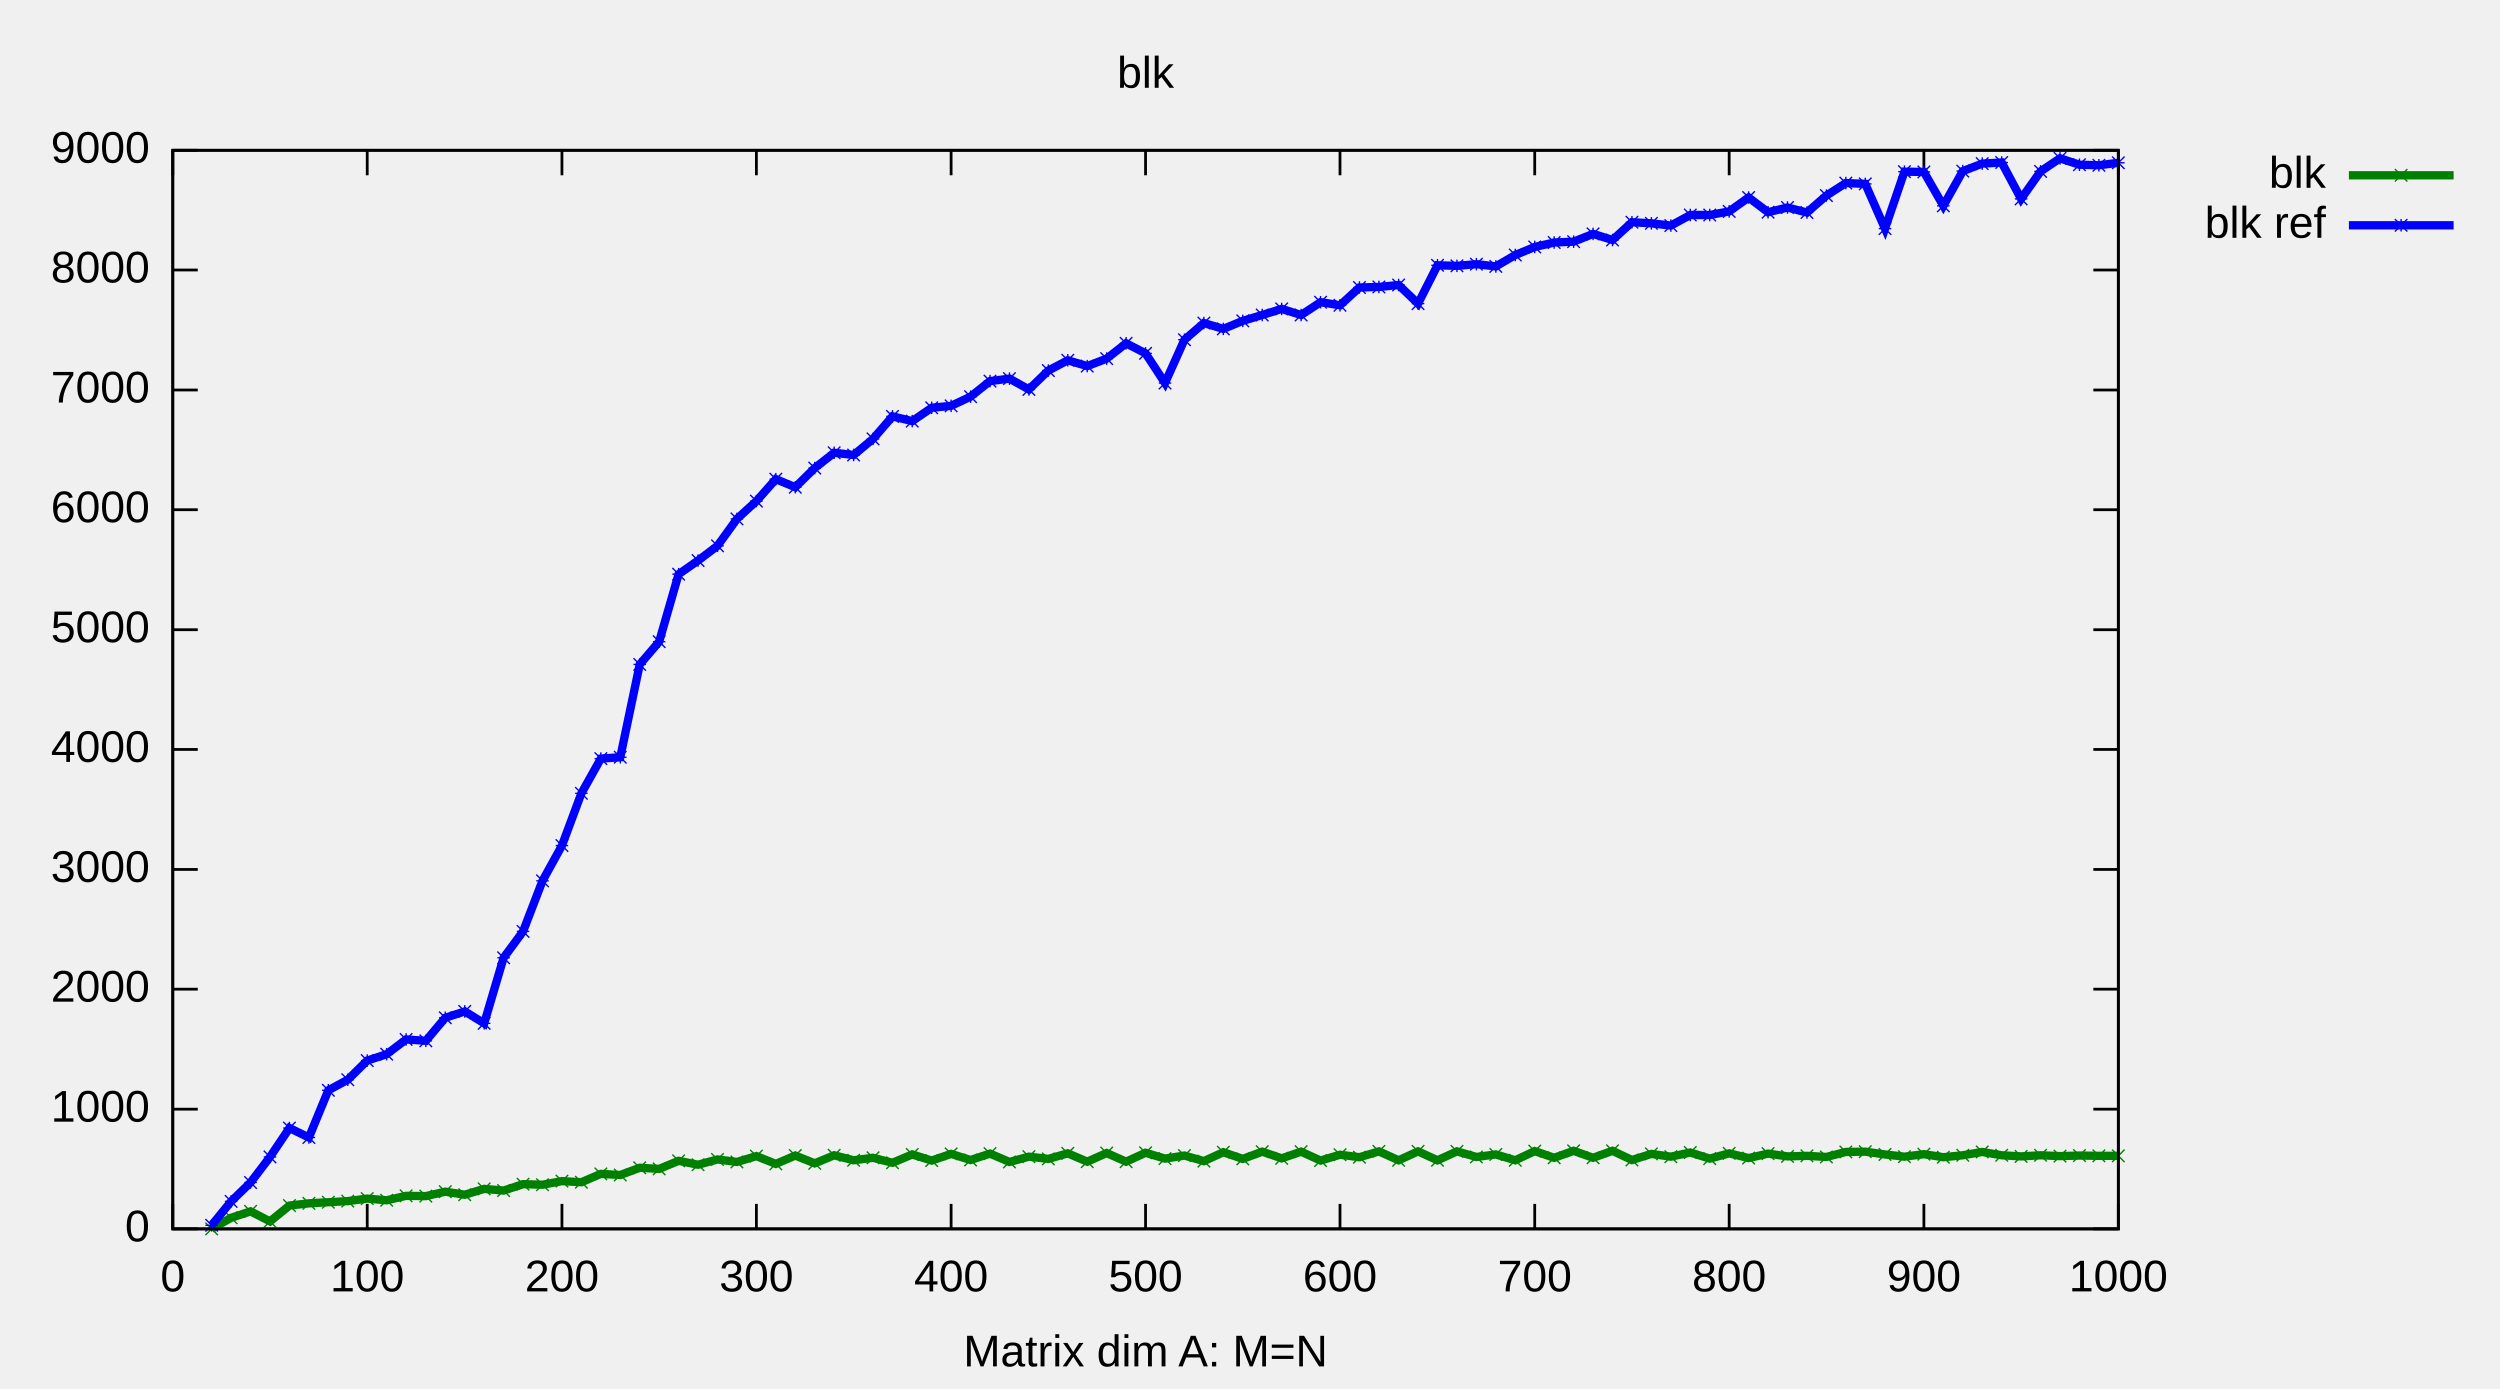
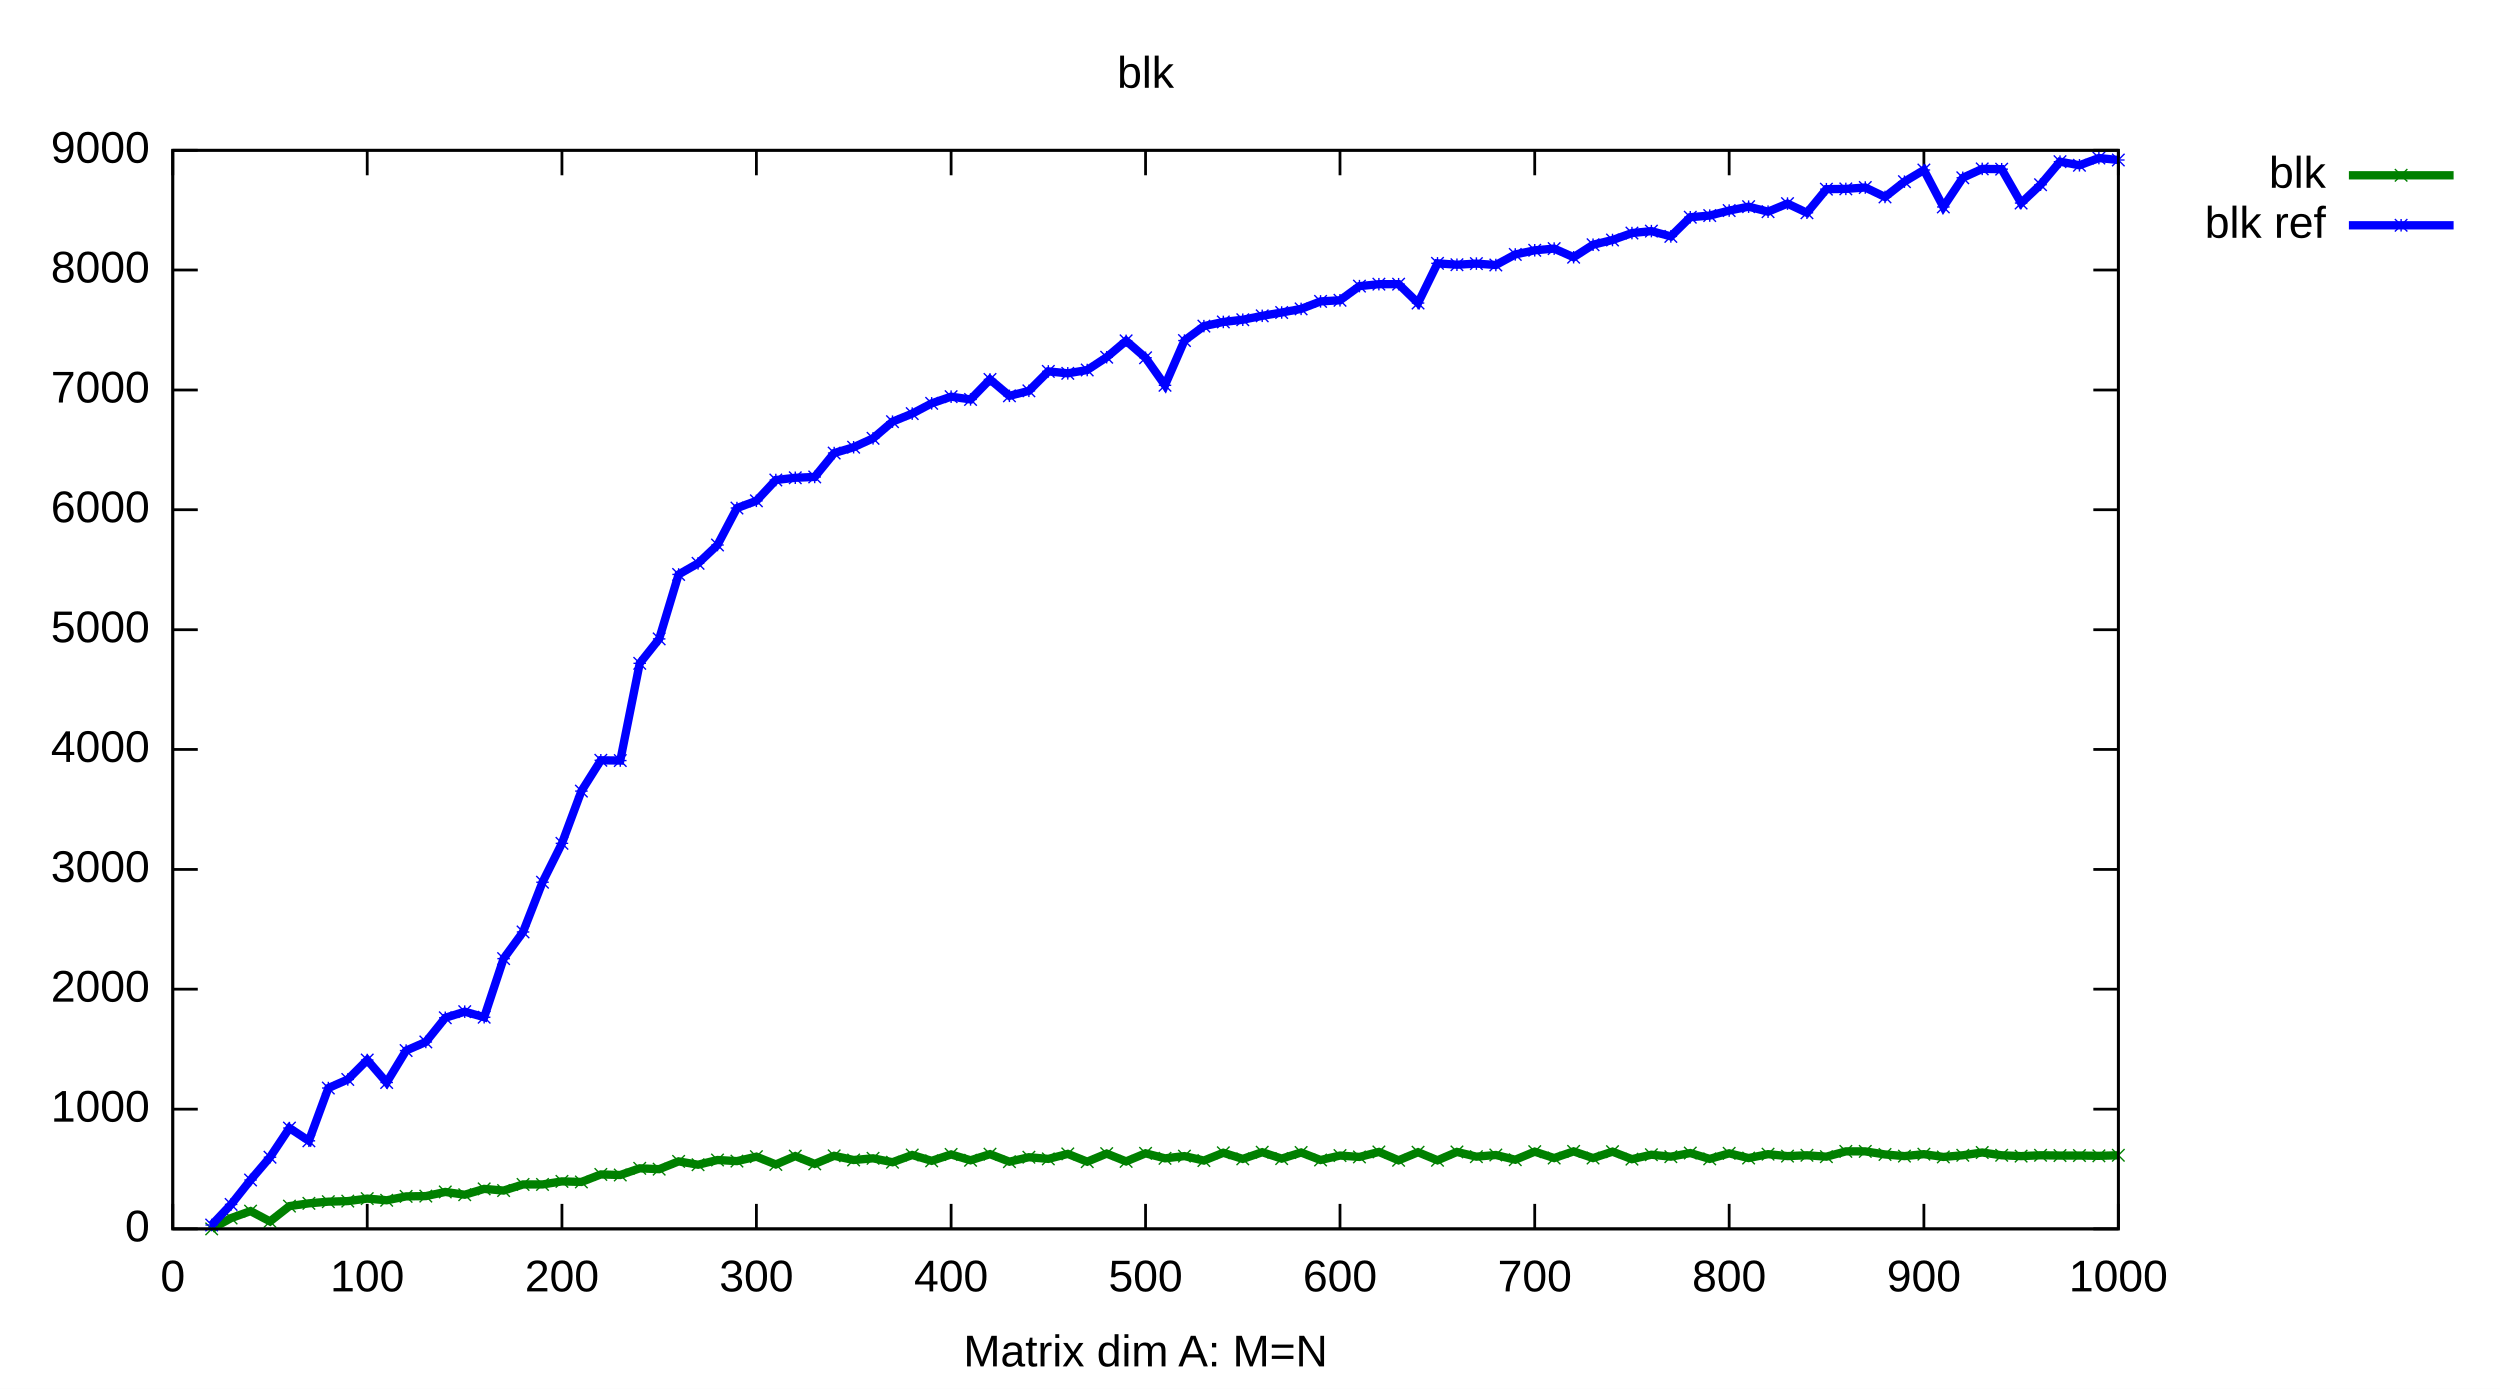
<svg xmlns="http://www.w3.org/2000/svg" xmlns:xlink="http://www.w3.org/1999/xlink" width="900" height="500" viewBox="0 0 900 500">
  <g id="gnuplot_canvas">
-     <rect x="0" y="0" width="900" height="500" fill="none" />
+     <rect x="0" y="0" width="900" height="500" fill="#ffffff" />
    <defs>
      <circle id="gpDot" r="0.5" stroke-width="0.5" />
      <path id="gpPt0" stroke-width="0.222" stroke="currentColor" d="M-1,0 h2 M0,-1 v2" />
      <path id="gpPt1" stroke-width="0.222" stroke="currentColor" d="M-1,-1 L1,1 M1,-1 L-1,1" />
      <path id="gpPt2" stroke-width="0.222" stroke="currentColor" d="M-1,0 L1,0 M0,-1 L0,1 M-1,-1 L1,1 M-1,1 L1,-1" />
      <rect id="gpPt3" stroke-width="0.222" stroke="currentColor" x="-1" y="-1" width="2" height="2" />
      <rect id="gpPt4" stroke-width="0.222" stroke="currentColor" fill="currentColor" x="-1" y="-1" width="2" height="2" />
      <circle id="gpPt5" stroke-width="0.222" stroke="currentColor" cx="0" cy="0" r="1" />
      <use xlink:href="#gpPt5" id="gpPt6" fill="currentColor" stroke="none" />
      <path id="gpPt7" stroke-width="0.222" stroke="currentColor" d="M0,-1.33 L-1.33,0.67 L1.33,0.67 z" />
      <use xlink:href="#gpPt7" id="gpPt8" fill="currentColor" stroke="none" />
      <use xlink:href="#gpPt7" id="gpPt9" stroke="currentColor" transform="rotate(180)" />
      <use xlink:href="#gpPt9" id="gpPt10" fill="currentColor" stroke="none" />
      <use xlink:href="#gpPt3" id="gpPt11" stroke="currentColor" transform="rotate(45)" />
      <use xlink:href="#gpPt11" id="gpPt12" fill="currentColor" stroke="none" />
      <filter id="greybox" filterUnits="objectBoundingBox" x="0" y="0" height="1" width="1">
        <feFlood flood-color="lightgrey" flood-opacity="1" result="grey" />
        <feComposite in="SourceGraphic" in2="grey" operator="atop" />
      </filter>
    </defs>
-     <g style="fill:none; color:white; stroke:currentColor; stroke-width:1.00; stroke-linecap:butt; stroke-linejoin:miter">
+     <g style="fill:none; color:#FFFFFF; stroke:currentColor; stroke-width:1.00; stroke-linecap:butt; stroke-linejoin:miter">
</g>
    <g style="fill:none; color:black; stroke:currentColor; stroke-width:1.00; stroke-linecap:butt; stroke-linejoin:miter">
      <path stroke="black" d="M62.2,442.4 L71.2,442.4 M762.6,442.4 L753.6,442.4  " />
      <g transform="translate(53.9,446.9)" style="stroke:none; fill:black; font-family:Arial; font-size:12.00pt; text-anchor:end">
        <text> 0</text>
      </g>
      <path stroke="black" d="M62.2,399.3 L71.2,399.3 M762.6,399.3 L753.6,399.3  " />
      <g transform="translate(53.9,403.8)" style="stroke:none; fill:black; font-family:Arial; font-size:12.00pt; text-anchor:end">
        <text> 1000</text>
      </g>
      <path stroke="black" d="M62.2,356.1 L71.2,356.1 M762.6,356.1 L753.6,356.1  " />
      <g transform="translate(53.9,360.6)" style="stroke:none; fill:black; font-family:Arial; font-size:12.00pt; text-anchor:end">
        <text> 2000</text>
      </g>
      <path stroke="black" d="M62.2,313.0 L71.2,313.0 M762.6,313.0 L753.6,313.0  " />
      <g transform="translate(53.9,317.5)" style="stroke:none; fill:black; font-family:Arial; font-size:12.00pt; text-anchor:end">
        <text> 3000</text>
      </g>
      <path stroke="black" d="M62.2,269.8 L71.2,269.8 M762.6,269.8 L753.6,269.8  " />
      <g transform="translate(53.9,274.3)" style="stroke:none; fill:black; font-family:Arial; font-size:12.00pt; text-anchor:end">
        <text> 4000</text>
      </g>
      <path stroke="black" d="M62.2,226.7 L71.2,226.7 M762.6,226.7 L753.6,226.7  " />
      <g transform="translate(53.9,231.2)" style="stroke:none; fill:black; font-family:Arial; font-size:12.00pt; text-anchor:end">
        <text> 5000</text>
      </g>
      <path stroke="black" d="M62.2,183.5 L71.2,183.5 M762.6,183.5 L753.6,183.5  " />
      <g transform="translate(53.9,188.0)" style="stroke:none; fill:black; font-family:Arial; font-size:12.00pt; text-anchor:end">
        <text> 6000</text>
      </g>
      <path stroke="black" d="M62.2,140.4 L71.2,140.4 M762.6,140.4 L753.6,140.4  " />
      <g transform="translate(53.9,144.9)" style="stroke:none; fill:black; font-family:Arial; font-size:12.00pt; text-anchor:end">
        <text> 7000</text>
      </g>
      <path stroke="black" d="M62.2,97.2 L71.2,97.2 M762.6,97.2 L753.6,97.2  " />
      <g transform="translate(53.9,101.7)" style="stroke:none; fill:black; font-family:Arial; font-size:12.00pt; text-anchor:end">
        <text> 8000</text>
      </g>
      <path stroke="black" d="M62.2,54.1 L71.2,54.1 M762.6,54.1 L753.6,54.1  " />
      <g transform="translate(53.9,58.6)" style="stroke:none; fill:black; font-family:Arial; font-size:12.00pt; text-anchor:end">
        <text> 9000</text>
      </g>
      <path stroke="black" d="M62.2,442.4 L62.2,433.4 M62.2,54.1 L62.2,63.1  " />
      <g transform="translate(62.2,464.9)" style="stroke:none; fill:black; font-family:Arial; font-size:12.00pt; text-anchor:middle">
        <text> 0</text>
      </g>
      <path stroke="black" d="M132.2,442.4 L132.2,433.4 M132.2,54.1 L132.2,63.1  " />
      <g transform="translate(132.2,464.9)" style="stroke:none; fill:black; font-family:Arial; font-size:12.00pt; text-anchor:middle">
        <text> 100</text>
      </g>
      <path stroke="black" d="M202.3,442.4 L202.3,433.4 M202.3,54.1 L202.3,63.1  " />
      <g transform="translate(202.3,464.9)" style="stroke:none; fill:black; font-family:Arial; font-size:12.00pt; text-anchor:middle">
        <text> 200</text>
      </g>
      <path stroke="black" d="M272.3,442.4 L272.3,433.4 M272.3,54.1 L272.3,63.1  " />
      <g transform="translate(272.3,464.9)" style="stroke:none; fill:black; font-family:Arial; font-size:12.00pt; text-anchor:middle">
        <text> 300</text>
      </g>
      <path stroke="black" d="M342.4,442.4 L342.4,433.4 M342.4,54.1 L342.4,63.1  " />
      <g transform="translate(342.4,464.9)" style="stroke:none; fill:black; font-family:Arial; font-size:12.00pt; text-anchor:middle">
        <text> 400</text>
      </g>
      <path stroke="black" d="M412.4,442.4 L412.4,433.4 M412.4,54.1 L412.4,63.1  " />
      <g transform="translate(412.4,464.9)" style="stroke:none; fill:black; font-family:Arial; font-size:12.00pt; text-anchor:middle">
        <text> 500</text>
      </g>
      <path stroke="black" d="M482.4,442.4 L482.4,433.4 M482.4,54.1 L482.4,63.1  " />
      <g transform="translate(482.4,464.9)" style="stroke:none; fill:black; font-family:Arial; font-size:12.00pt; text-anchor:middle">
        <text> 600</text>
      </g>
      <path stroke="black" d="M552.5,442.4 L552.5,433.4 M552.5,54.1 L552.5,63.1  " />
      <g transform="translate(552.5,464.9)" style="stroke:none; fill:black; font-family:Arial; font-size:12.00pt; text-anchor:middle">
        <text> 700</text>
      </g>
      <path stroke="black" d="M622.5,442.4 L622.5,433.4 M622.5,54.1 L622.5,63.1  " />
      <g transform="translate(622.5,464.9)" style="stroke:none; fill:black; font-family:Arial; font-size:12.00pt; text-anchor:middle">
        <text> 800</text>
      </g>
      <path stroke="black" d="M692.6,442.4 L692.6,433.4 M692.6,54.1 L692.6,63.1  " />
      <g transform="translate(692.6,464.9)" style="stroke:none; fill:black; font-family:Arial; font-size:12.00pt; text-anchor:middle">
        <text> 900</text>
      </g>
      <path stroke="black" d="M762.6,442.4 L762.6,433.4 M762.6,54.1 L762.6,63.1  " />
      <g transform="translate(762.6,464.9)" style="stroke:none; fill:black; font-family:Arial; font-size:12.00pt; text-anchor:middle">
        <text> 1000</text>
      </g>
      <path stroke="black" d="M62.2,54.1 L62.2,442.4 L762.6,442.4 L762.6,54.1 L62.2,54.1 Z  " />
      <g transform="translate(412.4,491.9)" style="stroke:none; fill:black; font-family:Arial; font-size:12.00pt; text-anchor:middle">
        <text>Matrix dim A: M=N</text>
      </g>
      <g transform="translate(412.4,31.6)" style="stroke:none; fill:black; font-family:Arial; font-size:12.00pt; text-anchor:middle">
        <text>blk</text>
      </g>
    </g>
    <g id="gnuplot_plot_1">
-       <g style="fill:none; color:white; stroke:black; stroke-width:3.00; stroke-linecap:butt; stroke-linejoin:miter">
+       <g style="fill:none; color:#FFFFFF; stroke:black; stroke-width:3.00; stroke-linecap:butt; stroke-linejoin:miter">
</g>
      <g style="fill:none; color:green; stroke:currentColor; stroke-width:3.00; stroke-linecap:butt; stroke-linejoin:miter">
        <g transform="translate(837.3,67.6)" style="stroke:none; fill:black; font-family:Arial; font-size:12.00pt; text-anchor:end">
          <text>blk</text>
        </g>
-         <path d="M845.6,63.1 L883.3,63.1 M76.2,442.4 L83.2,438.4 L90.2,436.1 L97.2,439.7 L104.2,434.0 L111.2,433.2    L118.2,432.8 L125.2,432.4 L132.2,431.5 L139.2,432.1 L146.2,430.5 L153.3,430.6 L160.3,429.0 L167.3,430.1    L174.3,428.0 L181.3,428.6 L188.3,426.3 L195.3,426.5 L202.3,425.2 L209.3,425.6 L216.3,422.6 L223.3,423.0    L230.3,420.4 L237.3,420.8 L244.3,417.9 L251.3,419.3 L258.3,417.4 L265.3,418.3 L272.3,416.2 L279.3,419.0    L286.3,416.0 L293.3,418.8 L300.3,415.9 L307.3,417.7 L314.3,416.8 L321.3,418.6 L328.4,415.6 L335.4,417.8    L342.4,415.4 L349.4,417.6 L356.4,415.3 L363.4,418.3 L370.4,416.4 L377.4,417.2 L384.4,415.2 L391.4,418.2    L398.4,415.1 L405.4,418.2 L412.4,415.0 L419.4,417.1 L426.4,416.0 L433.4,418.0 L440.4,414.8 L447.4,417.2    L454.4,414.6 L461.4,417.0 L468.4,414.6 L475.4,417.8 L482.4,415.7 L489.4,416.6 L496.4,414.5 L503.5,417.7    L510.5,414.5 L517.5,417.7 L524.5,414.5 L531.5,416.5 L538.5,415.6 L545.5,417.7 L552.5,414.4 L559.5,416.8    L566.5,414.3 L573.5,416.8 L580.5,414.3 L587.5,417.6 L594.5,415.4 L601.5,416.4 L608.5,414.9 L615.5,417.1    L622.5,415.2 L629.5,416.9 L636.5,415.3 L643.5,416.3 L650.5,416.1 L657.5,416.5 L664.5,414.7 L671.5,414.6    L678.6,415.6 L685.6,416.4 L692.6,415.5 L699.6,416.6 L706.6,415.9 L713.6,414.7 L720.6,415.9 L727.6,416.3    L734.6,415.9 L741.6,416.2 L748.6,416.0 L755.6,416.1 L762.6,416.1  " />
+         <path d="M845.6,63.1 L883.3,63.1 M76.2,442.4 L83.2,438.5 L90.2,436.0 L97.2,439.7 L104.2,434.2 L111.2,433.2    L118.2,432.6 L125.2,432.4 L132.2,431.5 L139.2,432.1 L146.2,430.7 L153.3,430.6 L160.3,429.1 L167.3,430.1    L174.3,428.0 L181.3,428.6 L188.3,426.4 L195.3,426.4 L202.3,425.3 L209.3,425.5 L216.3,422.8 L223.3,423.0    L230.3,420.6 L237.3,420.9 L244.3,418.1 L251.3,419.3 L258.3,417.6 L265.3,418.0 L272.3,416.4 L279.3,419.2    L286.3,416.2 L293.3,419.0 L300.3,416.1 L307.3,417.6 L314.3,417.0 L321.3,418.4 L328.4,415.8 L335.4,417.9    L342.4,415.6 L349.4,417.7 L356.4,415.5 L363.4,418.2 L370.4,416.6 L377.4,417.2 L384.4,415.4 L391.4,418.2    L398.4,415.3 L405.4,418.1 L412.4,415.2 L419.4,417.0 L426.4,416.2 L433.4,417.8 L440.4,415.0 L447.4,417.2    L454.4,414.8 L461.4,417.1 L468.4,414.9 L475.4,417.6 L482.4,416.0 L489.4,416.5 L496.4,414.7 L503.5,417.7    L510.5,414.8 L517.5,417.7 L524.5,414.7 L531.5,416.4 L538.5,415.8 L545.5,417.5 L552.5,414.6 L559.5,416.9    L566.5,414.5 L573.5,416.9 L580.5,414.6 L587.5,417.3 L594.5,415.7 L601.5,416.4 L608.5,415.1 L615.5,417.2    L622.5,415.2 L629.5,416.9 L636.5,415.5 L643.5,416.2 L650.5,415.9 L657.5,416.4 L664.5,414.5 L671.5,414.5    L678.6,415.6 L685.6,416.2 L692.6,415.5 L699.6,416.5 L706.6,415.9 L713.6,414.9 L720.6,415.9 L727.6,416.2    L734.6,415.9 L741.6,416.0 L748.6,416.0 L755.6,416.1 L762.6,415.9  " />
        <use xlink:href="#gpPt1" transform="translate(76.2,442.4) scale(2.25)" />
-         <use xlink:href="#gpPt1" transform="translate(83.2,438.4) scale(2.25)" />
-         <use xlink:href="#gpPt1" transform="translate(90.2,436.1) scale(2.25)" />
+         <use xlink:href="#gpPt1" transform="translate(83.2,438.5) scale(2.25)" />
+         <use xlink:href="#gpPt1" transform="translate(90.2,436.0) scale(2.25)" />
        <use xlink:href="#gpPt1" transform="translate(97.2,439.7) scale(2.25)" />
-         <use xlink:href="#gpPt1" transform="translate(104.2,434.0) scale(2.25)" />
+         <use xlink:href="#gpPt1" transform="translate(104.2,434.2) scale(2.25)" />
        <use xlink:href="#gpPt1" transform="translate(111.2,433.2) scale(2.25)" />
-         <use xlink:href="#gpPt1" transform="translate(118.2,432.8) scale(2.25)" />
+         <use xlink:href="#gpPt1" transform="translate(118.2,432.6) scale(2.25)" />
        <use xlink:href="#gpPt1" transform="translate(125.2,432.4) scale(2.25)" />
        <use xlink:href="#gpPt1" transform="translate(132.2,431.5) scale(2.25)" />
        <use xlink:href="#gpPt1" transform="translate(139.2,432.1) scale(2.25)" />
-         <use xlink:href="#gpPt1" transform="translate(146.2,430.5) scale(2.25)" />
+         <use xlink:href="#gpPt1" transform="translate(146.2,430.7) scale(2.25)" />
        <use xlink:href="#gpPt1" transform="translate(153.3,430.6) scale(2.25)" />
-         <use xlink:href="#gpPt1" transform="translate(160.3,429.0) scale(2.25)" />
+         <use xlink:href="#gpPt1" transform="translate(160.3,429.1) scale(2.25)" />
        <use xlink:href="#gpPt1" transform="translate(167.3,430.1) scale(2.25)" />
        <use xlink:href="#gpPt1" transform="translate(174.3,428.0) scale(2.25)" />
        <use xlink:href="#gpPt1" transform="translate(181.3,428.6) scale(2.25)" />
-         <use xlink:href="#gpPt1" transform="translate(188.3,426.3) scale(2.25)" />
-         <use xlink:href="#gpPt1" transform="translate(195.3,426.5) scale(2.25)" />
-         <use xlink:href="#gpPt1" transform="translate(202.3,425.2) scale(2.25)" />
-         <use xlink:href="#gpPt1" transform="translate(209.3,425.6) scale(2.25)" />
-         <use xlink:href="#gpPt1" transform="translate(216.3,422.6) scale(2.25)" />
+         <use xlink:href="#gpPt1" transform="translate(188.3,426.4) scale(2.25)" />
+         <use xlink:href="#gpPt1" transform="translate(195.3,426.4) scale(2.25)" />
+         <use xlink:href="#gpPt1" transform="translate(202.3,425.3) scale(2.25)" />
+         <use xlink:href="#gpPt1" transform="translate(209.3,425.5) scale(2.25)" />
+         <use xlink:href="#gpPt1" transform="translate(216.3,422.8) scale(2.25)" />
        <use xlink:href="#gpPt1" transform="translate(223.3,423.0) scale(2.25)" />
-         <use xlink:href="#gpPt1" transform="translate(230.3,420.4) scale(2.25)" />
-         <use xlink:href="#gpPt1" transform="translate(237.3,420.8) scale(2.25)" />
-         <use xlink:href="#gpPt1" transform="translate(244.3,417.9) scale(2.25)" />
+         <use xlink:href="#gpPt1" transform="translate(230.3,420.6) scale(2.25)" />
+         <use xlink:href="#gpPt1" transform="translate(237.3,420.9) scale(2.25)" />
+         <use xlink:href="#gpPt1" transform="translate(244.3,418.1) scale(2.25)" />
        <use xlink:href="#gpPt1" transform="translate(251.3,419.3) scale(2.25)" />
-         <use xlink:href="#gpPt1" transform="translate(258.3,417.4) scale(2.25)" />
-         <use xlink:href="#gpPt1" transform="translate(265.3,418.3) scale(2.25)" />
-         <use xlink:href="#gpPt1" transform="translate(272.3,416.2) scale(2.25)" />
-         <use xlink:href="#gpPt1" transform="translate(279.3,419.0) scale(2.25)" />
-         <use xlink:href="#gpPt1" transform="translate(286.3,416.0) scale(2.25)" />
-         <use xlink:href="#gpPt1" transform="translate(293.3,418.8) scale(2.25)" />
-         <use xlink:href="#gpPt1" transform="translate(300.3,415.9) scale(2.25)" />
-         <use xlink:href="#gpPt1" transform="translate(307.3,417.7) scale(2.25)" />
-         <use xlink:href="#gpPt1" transform="translate(314.3,416.8) scale(2.25)" />
-         <use xlink:href="#gpPt1" transform="translate(321.3,418.6) scale(2.25)" />
-         <use xlink:href="#gpPt1" transform="translate(328.4,415.6) scale(2.25)" />
-         <use xlink:href="#gpPt1" transform="translate(335.4,417.8) scale(2.25)" />
-         <use xlink:href="#gpPt1" transform="translate(342.4,415.4) scale(2.25)" />
-         <use xlink:href="#gpPt1" transform="translate(349.4,417.6) scale(2.25)" />
-         <use xlink:href="#gpPt1" transform="translate(356.4,415.3) scale(2.25)" />
-         <use xlink:href="#gpPt1" transform="translate(363.4,418.3) scale(2.25)" />
-         <use xlink:href="#gpPt1" transform="translate(370.4,416.4) scale(2.25)" />
+         <use xlink:href="#gpPt1" transform="translate(258.3,417.6) scale(2.25)" />
+         <use xlink:href="#gpPt1" transform="translate(265.3,418.0) scale(2.25)" />
+         <use xlink:href="#gpPt1" transform="translate(272.3,416.4) scale(2.25)" />
+         <use xlink:href="#gpPt1" transform="translate(279.3,419.2) scale(2.25)" />
+         <use xlink:href="#gpPt1" transform="translate(286.3,416.2) scale(2.25)" />
+         <use xlink:href="#gpPt1" transform="translate(293.3,419.0) scale(2.25)" />
+         <use xlink:href="#gpPt1" transform="translate(300.3,416.1) scale(2.25)" />
+         <use xlink:href="#gpPt1" transform="translate(307.3,417.6) scale(2.25)" />
+         <use xlink:href="#gpPt1" transform="translate(314.3,417.0) scale(2.25)" />
+         <use xlink:href="#gpPt1" transform="translate(321.3,418.4) scale(2.25)" />
+         <use xlink:href="#gpPt1" transform="translate(328.4,415.8) scale(2.25)" />
+         <use xlink:href="#gpPt1" transform="translate(335.4,417.9) scale(2.25)" />
+         <use xlink:href="#gpPt1" transform="translate(342.4,415.6) scale(2.25)" />
+         <use xlink:href="#gpPt1" transform="translate(349.4,417.7) scale(2.25)" />
+         <use xlink:href="#gpPt1" transform="translate(356.4,415.5) scale(2.25)" />
+         <use xlink:href="#gpPt1" transform="translate(363.4,418.2) scale(2.25)" />
+         <use xlink:href="#gpPt1" transform="translate(370.4,416.6) scale(2.25)" />
        <use xlink:href="#gpPt1" transform="translate(377.4,417.2) scale(2.25)" />
-         <use xlink:href="#gpPt1" transform="translate(384.4,415.2) scale(2.25)" />
+         <use xlink:href="#gpPt1" transform="translate(384.4,415.4) scale(2.25)" />
        <use xlink:href="#gpPt1" transform="translate(391.4,418.2) scale(2.25)" />
-         <use xlink:href="#gpPt1" transform="translate(398.4,415.1) scale(2.25)" />
-         <use xlink:href="#gpPt1" transform="translate(405.4,418.2) scale(2.25)" />
-         <use xlink:href="#gpPt1" transform="translate(412.4,415.0) scale(2.25)" />
-         <use xlink:href="#gpPt1" transform="translate(419.4,417.1) scale(2.25)" />
-         <use xlink:href="#gpPt1" transform="translate(426.4,416.0) scale(2.25)" />
-         <use xlink:href="#gpPt1" transform="translate(433.4,418.0) scale(2.25)" />
-         <use xlink:href="#gpPt1" transform="translate(440.4,414.8) scale(2.25)" />
+         <use xlink:href="#gpPt1" transform="translate(398.4,415.3) scale(2.25)" />
+         <use xlink:href="#gpPt1" transform="translate(405.4,418.1) scale(2.25)" />
+         <use xlink:href="#gpPt1" transform="translate(412.4,415.2) scale(2.25)" />
+         <use xlink:href="#gpPt1" transform="translate(419.4,417.0) scale(2.25)" />
+         <use xlink:href="#gpPt1" transform="translate(426.4,416.2) scale(2.25)" />
+         <use xlink:href="#gpPt1" transform="translate(433.4,417.8) scale(2.25)" />
+         <use xlink:href="#gpPt1" transform="translate(440.4,415.0) scale(2.25)" />
        <use xlink:href="#gpPt1" transform="translate(447.4,417.2) scale(2.25)" />
-         <use xlink:href="#gpPt1" transform="translate(454.4,414.6) scale(2.25)" />
-         <use xlink:href="#gpPt1" transform="translate(461.4,417.0) scale(2.25)" />
-         <use xlink:href="#gpPt1" transform="translate(468.4,414.6) scale(2.25)" />
-         <use xlink:href="#gpPt1" transform="translate(475.4,417.8) scale(2.25)" />
-         <use xlink:href="#gpPt1" transform="translate(482.4,415.7) scale(2.25)" />
-         <use xlink:href="#gpPt1" transform="translate(489.4,416.6) scale(2.25)" />
-         <use xlink:href="#gpPt1" transform="translate(496.4,414.5) scale(2.25)" />
+         <use xlink:href="#gpPt1" transform="translate(454.4,414.8) scale(2.25)" />
+         <use xlink:href="#gpPt1" transform="translate(461.4,417.1) scale(2.25)" />
+         <use xlink:href="#gpPt1" transform="translate(468.4,414.9) scale(2.25)" />
+         <use xlink:href="#gpPt1" transform="translate(475.4,417.6) scale(2.25)" />
+         <use xlink:href="#gpPt1" transform="translate(482.4,416.0) scale(2.25)" />
+         <use xlink:href="#gpPt1" transform="translate(489.4,416.5) scale(2.25)" />
+         <use xlink:href="#gpPt1" transform="translate(496.4,414.7) scale(2.25)" />
        <use xlink:href="#gpPt1" transform="translate(503.5,417.7) scale(2.25)" />
-         <use xlink:href="#gpPt1" transform="translate(510.5,414.5) scale(2.25)" />
+         <use xlink:href="#gpPt1" transform="translate(510.5,414.8) scale(2.25)" />
        <use xlink:href="#gpPt1" transform="translate(517.5,417.7) scale(2.25)" />
-         <use xlink:href="#gpPt1" transform="translate(524.5,414.5) scale(2.25)" />
-         <use xlink:href="#gpPt1" transform="translate(531.5,416.5) scale(2.25)" />
-         <use xlink:href="#gpPt1" transform="translate(538.5,415.6) scale(2.25)" />
-         <use xlink:href="#gpPt1" transform="translate(545.5,417.7) scale(2.25)" />
-         <use xlink:href="#gpPt1" transform="translate(552.5,414.4) scale(2.25)" />
-         <use xlink:href="#gpPt1" transform="translate(559.5,416.8) scale(2.25)" />
-         <use xlink:href="#gpPt1" transform="translate(566.5,414.3) scale(2.25)" />
-         <use xlink:href="#gpPt1" transform="translate(573.5,416.8) scale(2.25)" />
-         <use xlink:href="#gpPt1" transform="translate(580.5,414.3) scale(2.25)" />
-         <use xlink:href="#gpPt1" transform="translate(587.5,417.6) scale(2.25)" />
-         <use xlink:href="#gpPt1" transform="translate(594.5,415.4) scale(2.25)" />
+         <use xlink:href="#gpPt1" transform="translate(524.5,414.7) scale(2.25)" />
+         <use xlink:href="#gpPt1" transform="translate(531.5,416.4) scale(2.25)" />
+         <use xlink:href="#gpPt1" transform="translate(538.5,415.8) scale(2.25)" />
+         <use xlink:href="#gpPt1" transform="translate(545.5,417.5) scale(2.25)" />
+         <use xlink:href="#gpPt1" transform="translate(552.5,414.6) scale(2.25)" />
+         <use xlink:href="#gpPt1" transform="translate(559.5,416.9) scale(2.25)" />
+         <use xlink:href="#gpPt1" transform="translate(566.5,414.5) scale(2.25)" />
+         <use xlink:href="#gpPt1" transform="translate(573.5,416.9) scale(2.25)" />
+         <use xlink:href="#gpPt1" transform="translate(580.5,414.6) scale(2.25)" />
+         <use xlink:href="#gpPt1" transform="translate(587.5,417.3) scale(2.25)" />
+         <use xlink:href="#gpPt1" transform="translate(594.5,415.7) scale(2.25)" />
        <use xlink:href="#gpPt1" transform="translate(601.5,416.4) scale(2.25)" />
-         <use xlink:href="#gpPt1" transform="translate(608.5,414.9) scale(2.25)" />
-         <use xlink:href="#gpPt1" transform="translate(615.5,417.1) scale(2.25)" />
+         <use xlink:href="#gpPt1" transform="translate(608.5,415.1) scale(2.25)" />
+         <use xlink:href="#gpPt1" transform="translate(615.5,417.2) scale(2.25)" />
        <use xlink:href="#gpPt1" transform="translate(622.5,415.2) scale(2.25)" />
        <use xlink:href="#gpPt1" transform="translate(629.5,416.9) scale(2.25)" />
-         <use xlink:href="#gpPt1" transform="translate(636.5,415.3) scale(2.25)" />
-         <use xlink:href="#gpPt1" transform="translate(643.5,416.3) scale(2.25)" />
-         <use xlink:href="#gpPt1" transform="translate(650.5,416.1) scale(2.25)" />
-         <use xlink:href="#gpPt1" transform="translate(657.5,416.5) scale(2.25)" />
-         <use xlink:href="#gpPt1" transform="translate(664.5,414.7) scale(2.25)" />
-         <use xlink:href="#gpPt1" transform="translate(671.5,414.6) scale(2.25)" />
+         <use xlink:href="#gpPt1" transform="translate(636.5,415.5) scale(2.25)" />
+         <use xlink:href="#gpPt1" transform="translate(643.5,416.2) scale(2.25)" />
+         <use xlink:href="#gpPt1" transform="translate(650.5,415.9) scale(2.25)" />
+         <use xlink:href="#gpPt1" transform="translate(657.5,416.4) scale(2.25)" />
+         <use xlink:href="#gpPt1" transform="translate(664.5,414.5) scale(2.25)" />
+         <use xlink:href="#gpPt1" transform="translate(671.5,414.5) scale(2.25)" />
        <use xlink:href="#gpPt1" transform="translate(678.6,415.6) scale(2.25)" />
-         <use xlink:href="#gpPt1" transform="translate(685.6,416.4) scale(2.25)" />
+         <use xlink:href="#gpPt1" transform="translate(685.6,416.2) scale(2.25)" />
        <use xlink:href="#gpPt1" transform="translate(692.6,415.5) scale(2.25)" />
-         <use xlink:href="#gpPt1" transform="translate(699.6,416.6) scale(2.25)" />
+         <use xlink:href="#gpPt1" transform="translate(699.6,416.5) scale(2.25)" />
        <use xlink:href="#gpPt1" transform="translate(706.6,415.9) scale(2.25)" />
-         <use xlink:href="#gpPt1" transform="translate(713.6,414.7) scale(2.25)" />
+         <use xlink:href="#gpPt1" transform="translate(713.6,414.9) scale(2.25)" />
        <use xlink:href="#gpPt1" transform="translate(720.6,415.9) scale(2.25)" />
-         <use xlink:href="#gpPt1" transform="translate(727.6,416.3) scale(2.25)" />
+         <use xlink:href="#gpPt1" transform="translate(727.6,416.2) scale(2.25)" />
        <use xlink:href="#gpPt1" transform="translate(734.6,415.9) scale(2.25)" />
-         <use xlink:href="#gpPt1" transform="translate(741.6,416.2) scale(2.25)" />
+         <use xlink:href="#gpPt1" transform="translate(741.6,416.0) scale(2.25)" />
        <use xlink:href="#gpPt1" transform="translate(748.6,416.0) scale(2.25)" />
        <use xlink:href="#gpPt1" transform="translate(755.6,416.1) scale(2.25)" />
-         <use xlink:href="#gpPt1" transform="translate(762.6,416.1) scale(2.25)" />
+         <use xlink:href="#gpPt1" transform="translate(762.6,415.9) scale(2.25)" />
        <use xlink:href="#gpPt1" transform="translate(864.4,63.1) scale(2.25)" />
      </g>
    </g>
    <g id="gnuplot_plot_2">
      <g style="fill:none; color:blue; stroke:currentColor; stroke-width:3.00; stroke-linecap:butt; stroke-linejoin:miter">
        <g transform="translate(837.3,85.6)" style="stroke:none; fill:black; font-family:Arial; font-size:12.00pt; text-anchor:end">
          <text>blk ref</text>
        </g>
-         <path d="M845.6,81.1 L883.3,81.1 M76.2,441.1 L83.2,432.5 L90.2,425.7 L97.2,416.5 L104.2,406.1 L111.2,409.5    L118.2,392.5 L125.2,388.7 L132.2,381.8 L139.2,379.5 L146.2,374.2 L153.3,374.7 L160.3,366.4 L167.3,364.1    L174.3,368.4 L181.3,344.8 L188.3,335.3 L195.3,317.1 L202.3,304.4 L209.3,285.6 L216.3,273.1 L223.3,272.6    L230.3,239.2 L237.3,231.0 L244.3,206.7 L251.3,201.8 L258.3,196.5 L265.3,186.8 L272.3,180.4 L279.3,172.5    L286.3,175.4 L293.3,168.5 L300.3,163.0 L307.3,163.8 L314.3,158.0 L321.3,149.9 L328.4,151.6 L335.4,146.8    L342.4,146.1 L349.4,142.8 L356.4,137.2 L363.4,136.3 L370.4,140.2 L377.4,133.4 L384.4,129.7 L391.4,131.8    L398.4,129.1 L405.4,123.6 L412.4,127.2 L419.4,137.9 L426.4,122.3 L433.4,116.3 L440.4,118.4 L447.4,115.5    L454.4,113.4 L461.4,111.2 L468.4,113.4 L475.4,108.8 L482.4,109.9 L489.4,103.5 L496.4,103.3 L503.5,102.6    L510.5,109.3 L517.5,95.5 L524.5,95.7 L531.5,95.1 L538.5,95.9 L545.5,91.8 L552.5,88.9 L559.5,87.3    L566.5,87.0 L573.5,84.2 L580.5,86.4 L587.5,80.0 L594.5,80.4 L601.5,81.2 L608.5,77.4 L615.5,77.4    L622.5,76.1 L629.5,71.1 L636.5,76.4 L643.5,74.7 L650.5,76.5 L657.5,70.4 L664.5,65.9 L671.5,66.2    L678.6,82.3 L685.6,61.8 L692.6,61.9 L699.6,74.1 L706.6,61.6 L713.6,58.9 L720.6,58.5 L727.6,71.6    L734.6,61.7 L741.6,57.0 L748.6,59.3 L755.6,59.5 L762.6,58.6  " />
-         <use xlink:href="#gpPt2" transform="translate(76.2,441.1) scale(2.25)" />
-         <use xlink:href="#gpPt2" transform="translate(83.2,432.5) scale(2.25)" />
-         <use xlink:href="#gpPt2" transform="translate(90.2,425.7) scale(2.25)" />
-         <use xlink:href="#gpPt2" transform="translate(97.2,416.5) scale(2.25)" />
+         <path d="M845.6,81.1 L883.3,81.1 M76.2,441.0 L83.2,433.6 L90.2,424.8 L97.2,416.6 L104.2,406.1 L111.2,410.7    L118.2,391.7 L125.2,388.6 L132.2,381.6 L139.2,389.7 L146.2,378.2 L153.3,375.1 L160.3,366.4 L167.3,364.2    L174.3,366.2 L181.3,345.1 L188.3,335.5 L195.3,317.6 L202.3,303.6 L209.3,284.8 L216.3,273.7 L223.3,273.8    L230.3,238.8 L237.3,230.0 L244.3,206.8 L251.3,202.8 L258.3,196.2 L265.3,182.9 L272.3,180.3 L279.3,172.8    L286.3,172.0 L293.3,171.7 L300.3,163.1 L307.3,161.0 L314.3,157.8 L321.3,151.8 L328.4,148.9 L335.4,145.2    L342.4,142.8 L349.4,143.8 L356.4,136.6 L363.4,142.5 L370.4,140.7 L377.4,133.7 L384.4,134.4 L391.4,133.2    L398.4,128.6 L405.4,122.7 L412.4,128.8 L419.4,138.7 L426.4,122.6 L433.4,117.4 L440.4,115.9 L447.4,115.1    L454.4,113.7 L461.4,112.5 L468.4,111.2 L475.4,108.5 L482.4,108.1 L489.4,103.0 L496.4,102.3 L503.5,102.3    L510.5,109.1 L517.5,94.8 L524.5,95.3 L531.5,94.9 L538.5,95.4 L545.5,91.6 L552.5,90.1 L559.5,89.5    L566.5,92.6 L573.5,88.1 L580.5,86.4 L587.5,83.9 L594.5,83.2 L601.5,85.1 L608.5,78.2 L615.5,77.6    L622.5,75.8 L629.5,74.4 L636.5,76.2 L643.5,73.3 L650.5,76.6 L657.5,68.1 L664.5,68.0 L671.5,67.5    L678.6,70.9 L685.6,65.4 L692.6,61.2 L699.6,74.5 L706.6,64.0 L713.6,60.8 L720.6,60.9 L727.6,73.1    L734.6,66.5 L741.6,58.2 L748.6,59.5 L755.6,56.9 L762.6,57.6  " />
+         <use xlink:href="#gpPt2" transform="translate(76.2,441.0) scale(2.25)" />
+         <use xlink:href="#gpPt2" transform="translate(83.2,433.6) scale(2.25)" />
+         <use xlink:href="#gpPt2" transform="translate(90.2,424.8) scale(2.25)" />
+         <use xlink:href="#gpPt2" transform="translate(97.2,416.6) scale(2.25)" />
        <use xlink:href="#gpPt2" transform="translate(104.2,406.1) scale(2.25)" />
-         <use xlink:href="#gpPt2" transform="translate(111.2,409.5) scale(2.25)" />
-         <use xlink:href="#gpPt2" transform="translate(118.2,392.5) scale(2.25)" />
-         <use xlink:href="#gpPt2" transform="translate(125.2,388.7) scale(2.25)" />
-         <use xlink:href="#gpPt2" transform="translate(132.2,381.8) scale(2.25)" />
-         <use xlink:href="#gpPt2" transform="translate(139.2,379.5) scale(2.25)" />
-         <use xlink:href="#gpPt2" transform="translate(146.2,374.2) scale(2.25)" />
-         <use xlink:href="#gpPt2" transform="translate(153.3,374.7) scale(2.25)" />
+         <use xlink:href="#gpPt2" transform="translate(111.2,410.7) scale(2.25)" />
+         <use xlink:href="#gpPt2" transform="translate(118.2,391.7) scale(2.25)" />
+         <use xlink:href="#gpPt2" transform="translate(125.2,388.6) scale(2.25)" />
+         <use xlink:href="#gpPt2" transform="translate(132.2,381.6) scale(2.25)" />
+         <use xlink:href="#gpPt2" transform="translate(139.2,389.7) scale(2.25)" />
+         <use xlink:href="#gpPt2" transform="translate(146.2,378.2) scale(2.25)" />
+         <use xlink:href="#gpPt2" transform="translate(153.3,375.1) scale(2.25)" />
        <use xlink:href="#gpPt2" transform="translate(160.3,366.4) scale(2.25)" />
-         <use xlink:href="#gpPt2" transform="translate(167.3,364.1) scale(2.25)" />
-         <use xlink:href="#gpPt2" transform="translate(174.3,368.4) scale(2.25)" />
-         <use xlink:href="#gpPt2" transform="translate(181.3,344.8) scale(2.25)" />
-         <use xlink:href="#gpPt2" transform="translate(188.3,335.3) scale(2.25)" />
-         <use xlink:href="#gpPt2" transform="translate(195.3,317.1) scale(2.25)" />
-         <use xlink:href="#gpPt2" transform="translate(202.3,304.4) scale(2.25)" />
-         <use xlink:href="#gpPt2" transform="translate(209.3,285.6) scale(2.25)" />
-         <use xlink:href="#gpPt2" transform="translate(216.3,273.1) scale(2.25)" />
-         <use xlink:href="#gpPt2" transform="translate(223.3,272.6) scale(2.25)" />
-         <use xlink:href="#gpPt2" transform="translate(230.3,239.2) scale(2.25)" />
-         <use xlink:href="#gpPt2" transform="translate(237.3,231.0) scale(2.25)" />
-         <use xlink:href="#gpPt2" transform="translate(244.3,206.7) scale(2.25)" />
-         <use xlink:href="#gpPt2" transform="translate(251.3,201.8) scale(2.25)" />
-         <use xlink:href="#gpPt2" transform="translate(258.3,196.5) scale(2.25)" />
-         <use xlink:href="#gpPt2" transform="translate(265.3,186.8) scale(2.25)" />
-         <use xlink:href="#gpPt2" transform="translate(272.3,180.4) scale(2.25)" />
-         <use xlink:href="#gpPt2" transform="translate(279.3,172.5) scale(2.25)" />
-         <use xlink:href="#gpPt2" transform="translate(286.3,175.4) scale(2.25)" />
-         <use xlink:href="#gpPt2" transform="translate(293.3,168.5) scale(2.25)" />
-         <use xlink:href="#gpPt2" transform="translate(300.3,163.0) scale(2.25)" />
-         <use xlink:href="#gpPt2" transform="translate(307.3,163.8) scale(2.25)" />
-         <use xlink:href="#gpPt2" transform="translate(314.3,158.0) scale(2.25)" />
-         <use xlink:href="#gpPt2" transform="translate(321.3,149.9) scale(2.25)" />
-         <use xlink:href="#gpPt2" transform="translate(328.4,151.6) scale(2.25)" />
-         <use xlink:href="#gpPt2" transform="translate(335.4,146.8) scale(2.25)" />
-         <use xlink:href="#gpPt2" transform="translate(342.4,146.1) scale(2.25)" />
-         <use xlink:href="#gpPt2" transform="translate(349.4,142.8) scale(2.25)" />
-         <use xlink:href="#gpPt2" transform="translate(356.4,137.2) scale(2.25)" />
-         <use xlink:href="#gpPt2" transform="translate(363.4,136.3) scale(2.25)" />
-         <use xlink:href="#gpPt2" transform="translate(370.4,140.2) scale(2.25)" />
-         <use xlink:href="#gpPt2" transform="translate(377.4,133.4) scale(2.25)" />
-         <use xlink:href="#gpPt2" transform="translate(384.4,129.7) scale(2.25)" />
-         <use xlink:href="#gpPt2" transform="translate(391.4,131.8) scale(2.25)" />
-         <use xlink:href="#gpPt2" transform="translate(398.4,129.1) scale(2.25)" />
-         <use xlink:href="#gpPt2" transform="translate(405.4,123.6) scale(2.25)" />
-         <use xlink:href="#gpPt2" transform="translate(412.4,127.2) scale(2.25)" />
-         <use xlink:href="#gpPt2" transform="translate(419.4,137.9) scale(2.25)" />
-         <use xlink:href="#gpPt2" transform="translate(426.4,122.3) scale(2.25)" />
-         <use xlink:href="#gpPt2" transform="translate(433.4,116.3) scale(2.25)" />
-         <use xlink:href="#gpPt2" transform="translate(440.4,118.4) scale(2.25)" />
-         <use xlink:href="#gpPt2" transform="translate(447.4,115.5) scale(2.25)" />
-         <use xlink:href="#gpPt2" transform="translate(454.4,113.4) scale(2.25)" />
-         <use xlink:href="#gpPt2" transform="translate(461.4,111.2) scale(2.25)" />
-         <use xlink:href="#gpPt2" transform="translate(468.4,113.4) scale(2.25)" />
-         <use xlink:href="#gpPt2" transform="translate(475.4,108.8) scale(2.25)" />
-         <use xlink:href="#gpPt2" transform="translate(482.4,109.9) scale(2.25)" />
-         <use xlink:href="#gpPt2" transform="translate(489.4,103.5) scale(2.25)" />
-         <use xlink:href="#gpPt2" transform="translate(496.4,103.3) scale(2.25)" />
-         <use xlink:href="#gpPt2" transform="translate(503.5,102.6) scale(2.25)" />
-         <use xlink:href="#gpPt2" transform="translate(510.5,109.3) scale(2.25)" />
-         <use xlink:href="#gpPt2" transform="translate(517.5,95.5) scale(2.25)" />
-         <use xlink:href="#gpPt2" transform="translate(524.5,95.7) scale(2.25)" />
-         <use xlink:href="#gpPt2" transform="translate(531.5,95.1) scale(2.25)" />
-         <use xlink:href="#gpPt2" transform="translate(538.5,95.9) scale(2.25)" />
-         <use xlink:href="#gpPt2" transform="translate(545.5,91.8) scale(2.25)" />
-         <use xlink:href="#gpPt2" transform="translate(552.5,88.9) scale(2.25)" />
-         <use xlink:href="#gpPt2" transform="translate(559.5,87.3) scale(2.25)" />
-         <use xlink:href="#gpPt2" transform="translate(566.5,87.0) scale(2.25)" />
-         <use xlink:href="#gpPt2" transform="translate(573.5,84.2) scale(2.25)" />
+         <use xlink:href="#gpPt2" transform="translate(167.3,364.2) scale(2.25)" />
+         <use xlink:href="#gpPt2" transform="translate(174.3,366.2) scale(2.25)" />
+         <use xlink:href="#gpPt2" transform="translate(181.3,345.1) scale(2.25)" />
+         <use xlink:href="#gpPt2" transform="translate(188.3,335.5) scale(2.25)" />
+         <use xlink:href="#gpPt2" transform="translate(195.3,317.6) scale(2.25)" />
+         <use xlink:href="#gpPt2" transform="translate(202.3,303.6) scale(2.25)" />
+         <use xlink:href="#gpPt2" transform="translate(209.3,284.8) scale(2.25)" />
+         <use xlink:href="#gpPt2" transform="translate(216.3,273.7) scale(2.25)" />
+         <use xlink:href="#gpPt2" transform="translate(223.3,273.8) scale(2.25)" />
+         <use xlink:href="#gpPt2" transform="translate(230.3,238.8) scale(2.25)" />
+         <use xlink:href="#gpPt2" transform="translate(237.3,230.0) scale(2.25)" />
+         <use xlink:href="#gpPt2" transform="translate(244.3,206.8) scale(2.25)" />
+         <use xlink:href="#gpPt2" transform="translate(251.3,202.8) scale(2.25)" />
+         <use xlink:href="#gpPt2" transform="translate(258.3,196.2) scale(2.25)" />
+         <use xlink:href="#gpPt2" transform="translate(265.3,182.9) scale(2.25)" />
+         <use xlink:href="#gpPt2" transform="translate(272.3,180.3) scale(2.25)" />
+         <use xlink:href="#gpPt2" transform="translate(279.3,172.8) scale(2.25)" />
+         <use xlink:href="#gpPt2" transform="translate(286.3,172.0) scale(2.25)" />
+         <use xlink:href="#gpPt2" transform="translate(293.3,171.7) scale(2.25)" />
+         <use xlink:href="#gpPt2" transform="translate(300.3,163.1) scale(2.25)" />
+         <use xlink:href="#gpPt2" transform="translate(307.3,161.0) scale(2.25)" />
+         <use xlink:href="#gpPt2" transform="translate(314.3,157.8) scale(2.25)" />
+         <use xlink:href="#gpPt2" transform="translate(321.3,151.8) scale(2.25)" />
+         <use xlink:href="#gpPt2" transform="translate(328.4,148.9) scale(2.25)" />
+         <use xlink:href="#gpPt2" transform="translate(335.4,145.2) scale(2.25)" />
+         <use xlink:href="#gpPt2" transform="translate(342.4,142.8) scale(2.25)" />
+         <use xlink:href="#gpPt2" transform="translate(349.4,143.8) scale(2.25)" />
+         <use xlink:href="#gpPt2" transform="translate(356.4,136.6) scale(2.25)" />
+         <use xlink:href="#gpPt2" transform="translate(363.4,142.5) scale(2.25)" />
+         <use xlink:href="#gpPt2" transform="translate(370.4,140.7) scale(2.25)" />
+         <use xlink:href="#gpPt2" transform="translate(377.4,133.7) scale(2.25)" />
+         <use xlink:href="#gpPt2" transform="translate(384.4,134.4) scale(2.25)" />
+         <use xlink:href="#gpPt2" transform="translate(391.4,133.2) scale(2.25)" />
+         <use xlink:href="#gpPt2" transform="translate(398.4,128.6) scale(2.25)" />
+         <use xlink:href="#gpPt2" transform="translate(405.4,122.7) scale(2.25)" />
+         <use xlink:href="#gpPt2" transform="translate(412.4,128.8) scale(2.25)" />
+         <use xlink:href="#gpPt2" transform="translate(419.4,138.7) scale(2.25)" />
+         <use xlink:href="#gpPt2" transform="translate(426.4,122.6) scale(2.25)" />
+         <use xlink:href="#gpPt2" transform="translate(433.4,117.4) scale(2.25)" />
+         <use xlink:href="#gpPt2" transform="translate(440.4,115.9) scale(2.25)" />
+         <use xlink:href="#gpPt2" transform="translate(447.4,115.1) scale(2.25)" />
+         <use xlink:href="#gpPt2" transform="translate(454.4,113.7) scale(2.25)" />
+         <use xlink:href="#gpPt2" transform="translate(461.4,112.5) scale(2.25)" />
+         <use xlink:href="#gpPt2" transform="translate(468.4,111.2) scale(2.25)" />
+         <use xlink:href="#gpPt2" transform="translate(475.4,108.5) scale(2.25)" />
+         <use xlink:href="#gpPt2" transform="translate(482.4,108.1) scale(2.25)" />
+         <use xlink:href="#gpPt2" transform="translate(489.4,103.0) scale(2.25)" />
+         <use xlink:href="#gpPt2" transform="translate(496.4,102.3) scale(2.25)" />
+         <use xlink:href="#gpPt2" transform="translate(503.5,102.3) scale(2.25)" />
+         <use xlink:href="#gpPt2" transform="translate(510.5,109.1) scale(2.25)" />
+         <use xlink:href="#gpPt2" transform="translate(517.5,94.8) scale(2.25)" />
+         <use xlink:href="#gpPt2" transform="translate(524.5,95.3) scale(2.25)" />
+         <use xlink:href="#gpPt2" transform="translate(531.5,94.9) scale(2.25)" />
+         <use xlink:href="#gpPt2" transform="translate(538.5,95.4) scale(2.25)" />
+         <use xlink:href="#gpPt2" transform="translate(545.5,91.6) scale(2.25)" />
+         <use xlink:href="#gpPt2" transform="translate(552.5,90.1) scale(2.25)" />
+         <use xlink:href="#gpPt2" transform="translate(559.5,89.5) scale(2.25)" />
+         <use xlink:href="#gpPt2" transform="translate(566.5,92.6) scale(2.25)" />
+         <use xlink:href="#gpPt2" transform="translate(573.5,88.1) scale(2.25)" />
        <use xlink:href="#gpPt2" transform="translate(580.5,86.4) scale(2.25)" />
-         <use xlink:href="#gpPt2" transform="translate(587.5,80.0) scale(2.25)" />
-         <use xlink:href="#gpPt2" transform="translate(594.5,80.4) scale(2.25)" />
-         <use xlink:href="#gpPt2" transform="translate(601.5,81.2) scale(2.25)" />
-         <use xlink:href="#gpPt2" transform="translate(608.5,77.4) scale(2.25)" />
-         <use xlink:href="#gpPt2" transform="translate(615.5,77.4) scale(2.25)" />
-         <use xlink:href="#gpPt2" transform="translate(622.5,76.1) scale(2.25)" />
-         <use xlink:href="#gpPt2" transform="translate(629.5,71.1) scale(2.25)" />
-         <use xlink:href="#gpPt2" transform="translate(636.5,76.4) scale(2.25)" />
-         <use xlink:href="#gpPt2" transform="translate(643.5,74.7) scale(2.25)" />
-         <use xlink:href="#gpPt2" transform="translate(650.5,76.5) scale(2.25)" />
-         <use xlink:href="#gpPt2" transform="translate(657.5,70.4) scale(2.25)" />
-         <use xlink:href="#gpPt2" transform="translate(664.5,65.9) scale(2.25)" />
-         <use xlink:href="#gpPt2" transform="translate(671.5,66.2) scale(2.25)" />
-         <use xlink:href="#gpPt2" transform="translate(678.6,82.3) scale(2.25)" />
-         <use xlink:href="#gpPt2" transform="translate(685.6,61.8) scale(2.25)" />
-         <use xlink:href="#gpPt2" transform="translate(692.6,61.9) scale(2.25)" />
-         <use xlink:href="#gpPt2" transform="translate(699.6,74.1) scale(2.25)" />
-         <use xlink:href="#gpPt2" transform="translate(706.6,61.6) scale(2.25)" />
-         <use xlink:href="#gpPt2" transform="translate(713.6,58.9) scale(2.25)" />
-         <use xlink:href="#gpPt2" transform="translate(720.6,58.5) scale(2.25)" />
-         <use xlink:href="#gpPt2" transform="translate(727.6,71.6) scale(2.25)" />
-         <use xlink:href="#gpPt2" transform="translate(734.6,61.7) scale(2.25)" />
-         <use xlink:href="#gpPt2" transform="translate(741.6,57.0) scale(2.25)" />
-         <use xlink:href="#gpPt2" transform="translate(748.6,59.3) scale(2.25)" />
-         <use xlink:href="#gpPt2" transform="translate(755.6,59.5) scale(2.25)" />
-         <use xlink:href="#gpPt2" transform="translate(762.6,58.6) scale(2.25)" />
+         <use xlink:href="#gpPt2" transform="translate(587.5,83.9) scale(2.25)" />
+         <use xlink:href="#gpPt2" transform="translate(594.5,83.2) scale(2.25)" />
+         <use xlink:href="#gpPt2" transform="translate(601.5,85.1) scale(2.25)" />
+         <use xlink:href="#gpPt2" transform="translate(608.5,78.2) scale(2.25)" />
+         <use xlink:href="#gpPt2" transform="translate(615.5,77.6) scale(2.25)" />
+         <use xlink:href="#gpPt2" transform="translate(622.5,75.8) scale(2.25)" />
+         <use xlink:href="#gpPt2" transform="translate(629.5,74.4) scale(2.25)" />
+         <use xlink:href="#gpPt2" transform="translate(636.5,76.2) scale(2.25)" />
+         <use xlink:href="#gpPt2" transform="translate(643.5,73.3) scale(2.25)" />
+         <use xlink:href="#gpPt2" transform="translate(650.5,76.6) scale(2.25)" />
+         <use xlink:href="#gpPt2" transform="translate(657.5,68.1) scale(2.25)" />
+         <use xlink:href="#gpPt2" transform="translate(664.5,68.0) scale(2.25)" />
+         <use xlink:href="#gpPt2" transform="translate(671.5,67.5) scale(2.25)" />
+         <use xlink:href="#gpPt2" transform="translate(678.6,70.9) scale(2.25)" />
+         <use xlink:href="#gpPt2" transform="translate(685.6,65.4) scale(2.25)" />
+         <use xlink:href="#gpPt2" transform="translate(692.6,61.2) scale(2.25)" />
+         <use xlink:href="#gpPt2" transform="translate(699.6,74.5) scale(2.25)" />
+         <use xlink:href="#gpPt2" transform="translate(706.6,64.0) scale(2.25)" />
+         <use xlink:href="#gpPt2" transform="translate(713.6,60.8) scale(2.25)" />
+         <use xlink:href="#gpPt2" transform="translate(720.6,60.9) scale(2.25)" />
+         <use xlink:href="#gpPt2" transform="translate(727.6,73.1) scale(2.25)" />
+         <use xlink:href="#gpPt2" transform="translate(734.6,66.5) scale(2.25)" />
+         <use xlink:href="#gpPt2" transform="translate(741.6,58.2) scale(2.25)" />
+         <use xlink:href="#gpPt2" transform="translate(748.6,59.5) scale(2.25)" />
+         <use xlink:href="#gpPt2" transform="translate(755.6,56.9) scale(2.25)" />
+         <use xlink:href="#gpPt2" transform="translate(762.6,57.6) scale(2.25)" />
        <use xlink:href="#gpPt2" transform="translate(864.4,81.1) scale(2.25)" />
      </g>
    </g>
-     <g style="fill:none; color:white; stroke:currentColor; stroke-width:1.00; stroke-linecap:butt; stroke-linejoin:miter">
+     <g style="fill:none; color:#FFFFFF; stroke:currentColor; stroke-width:1.00; stroke-linecap:butt; stroke-linejoin:miter">
</g>
    <g style="fill:none; color:black; stroke:currentColor; stroke-width:1.00; stroke-linecap:butt; stroke-linejoin:miter">
      <path stroke="black" d="M62.2,54.1 L62.2,442.4 L762.6,442.4 L762.6,54.1 L62.2,54.1 Z  " />
    </g>
  </g>
</svg>
